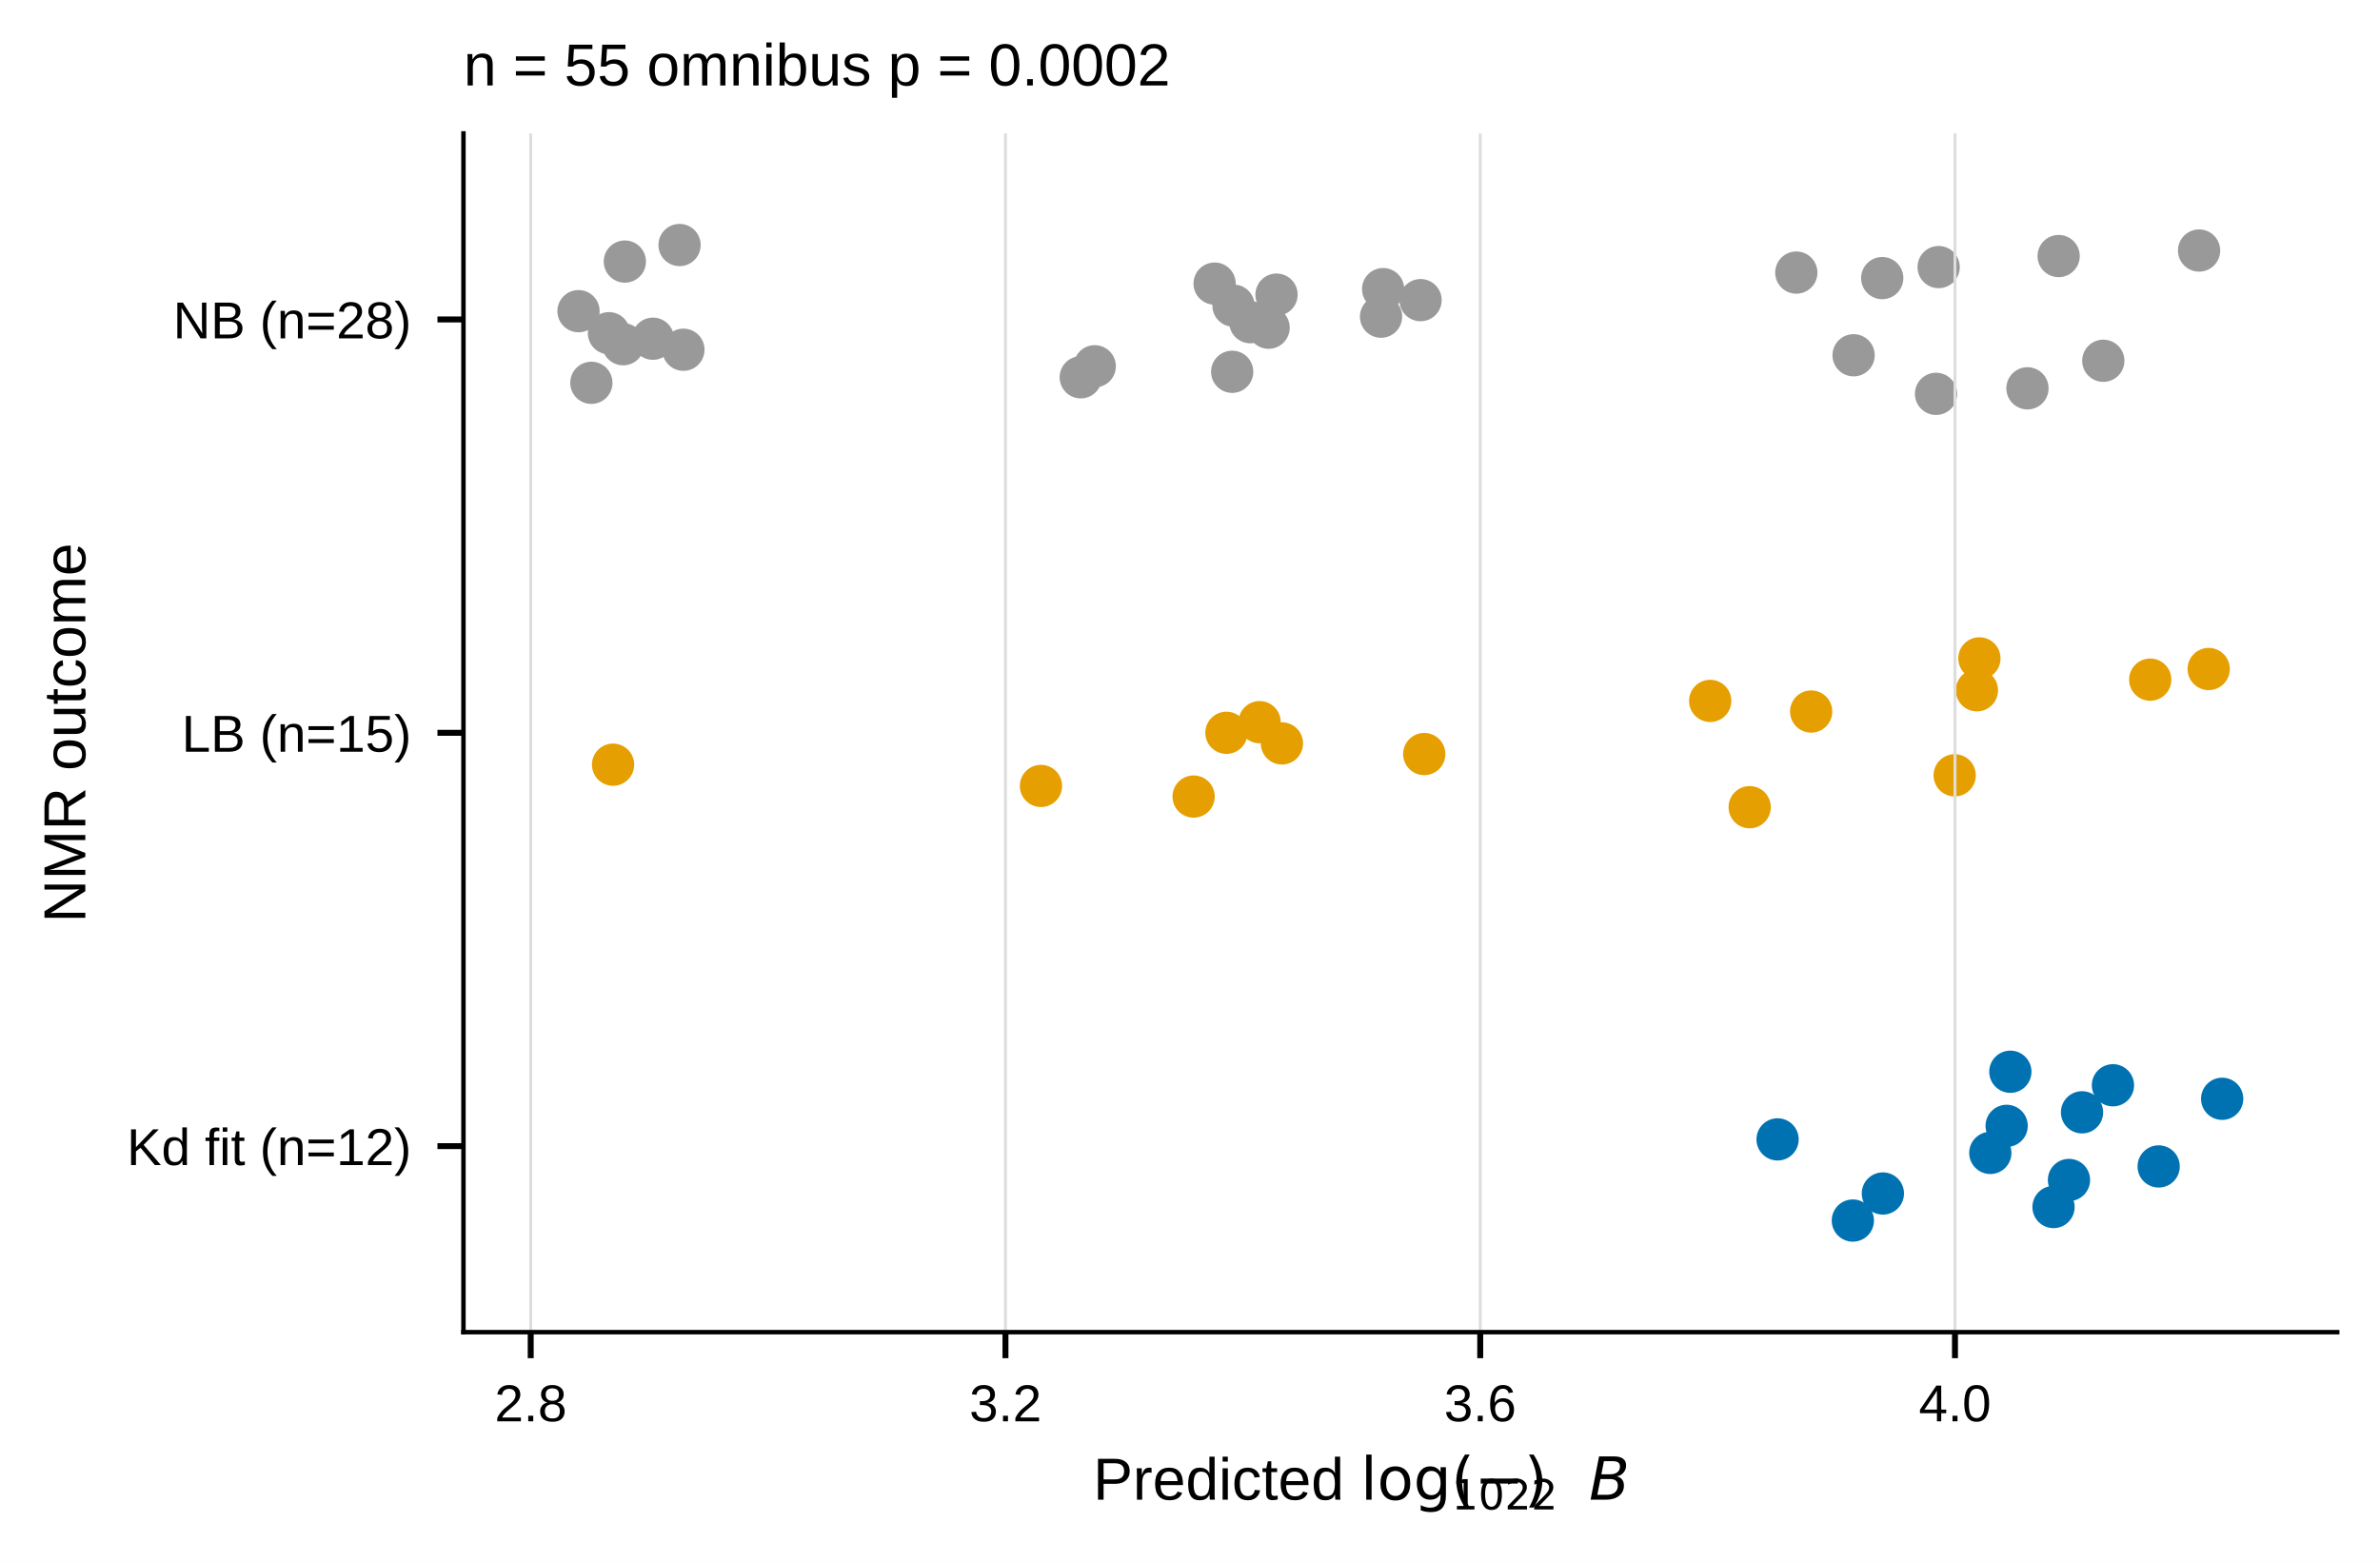
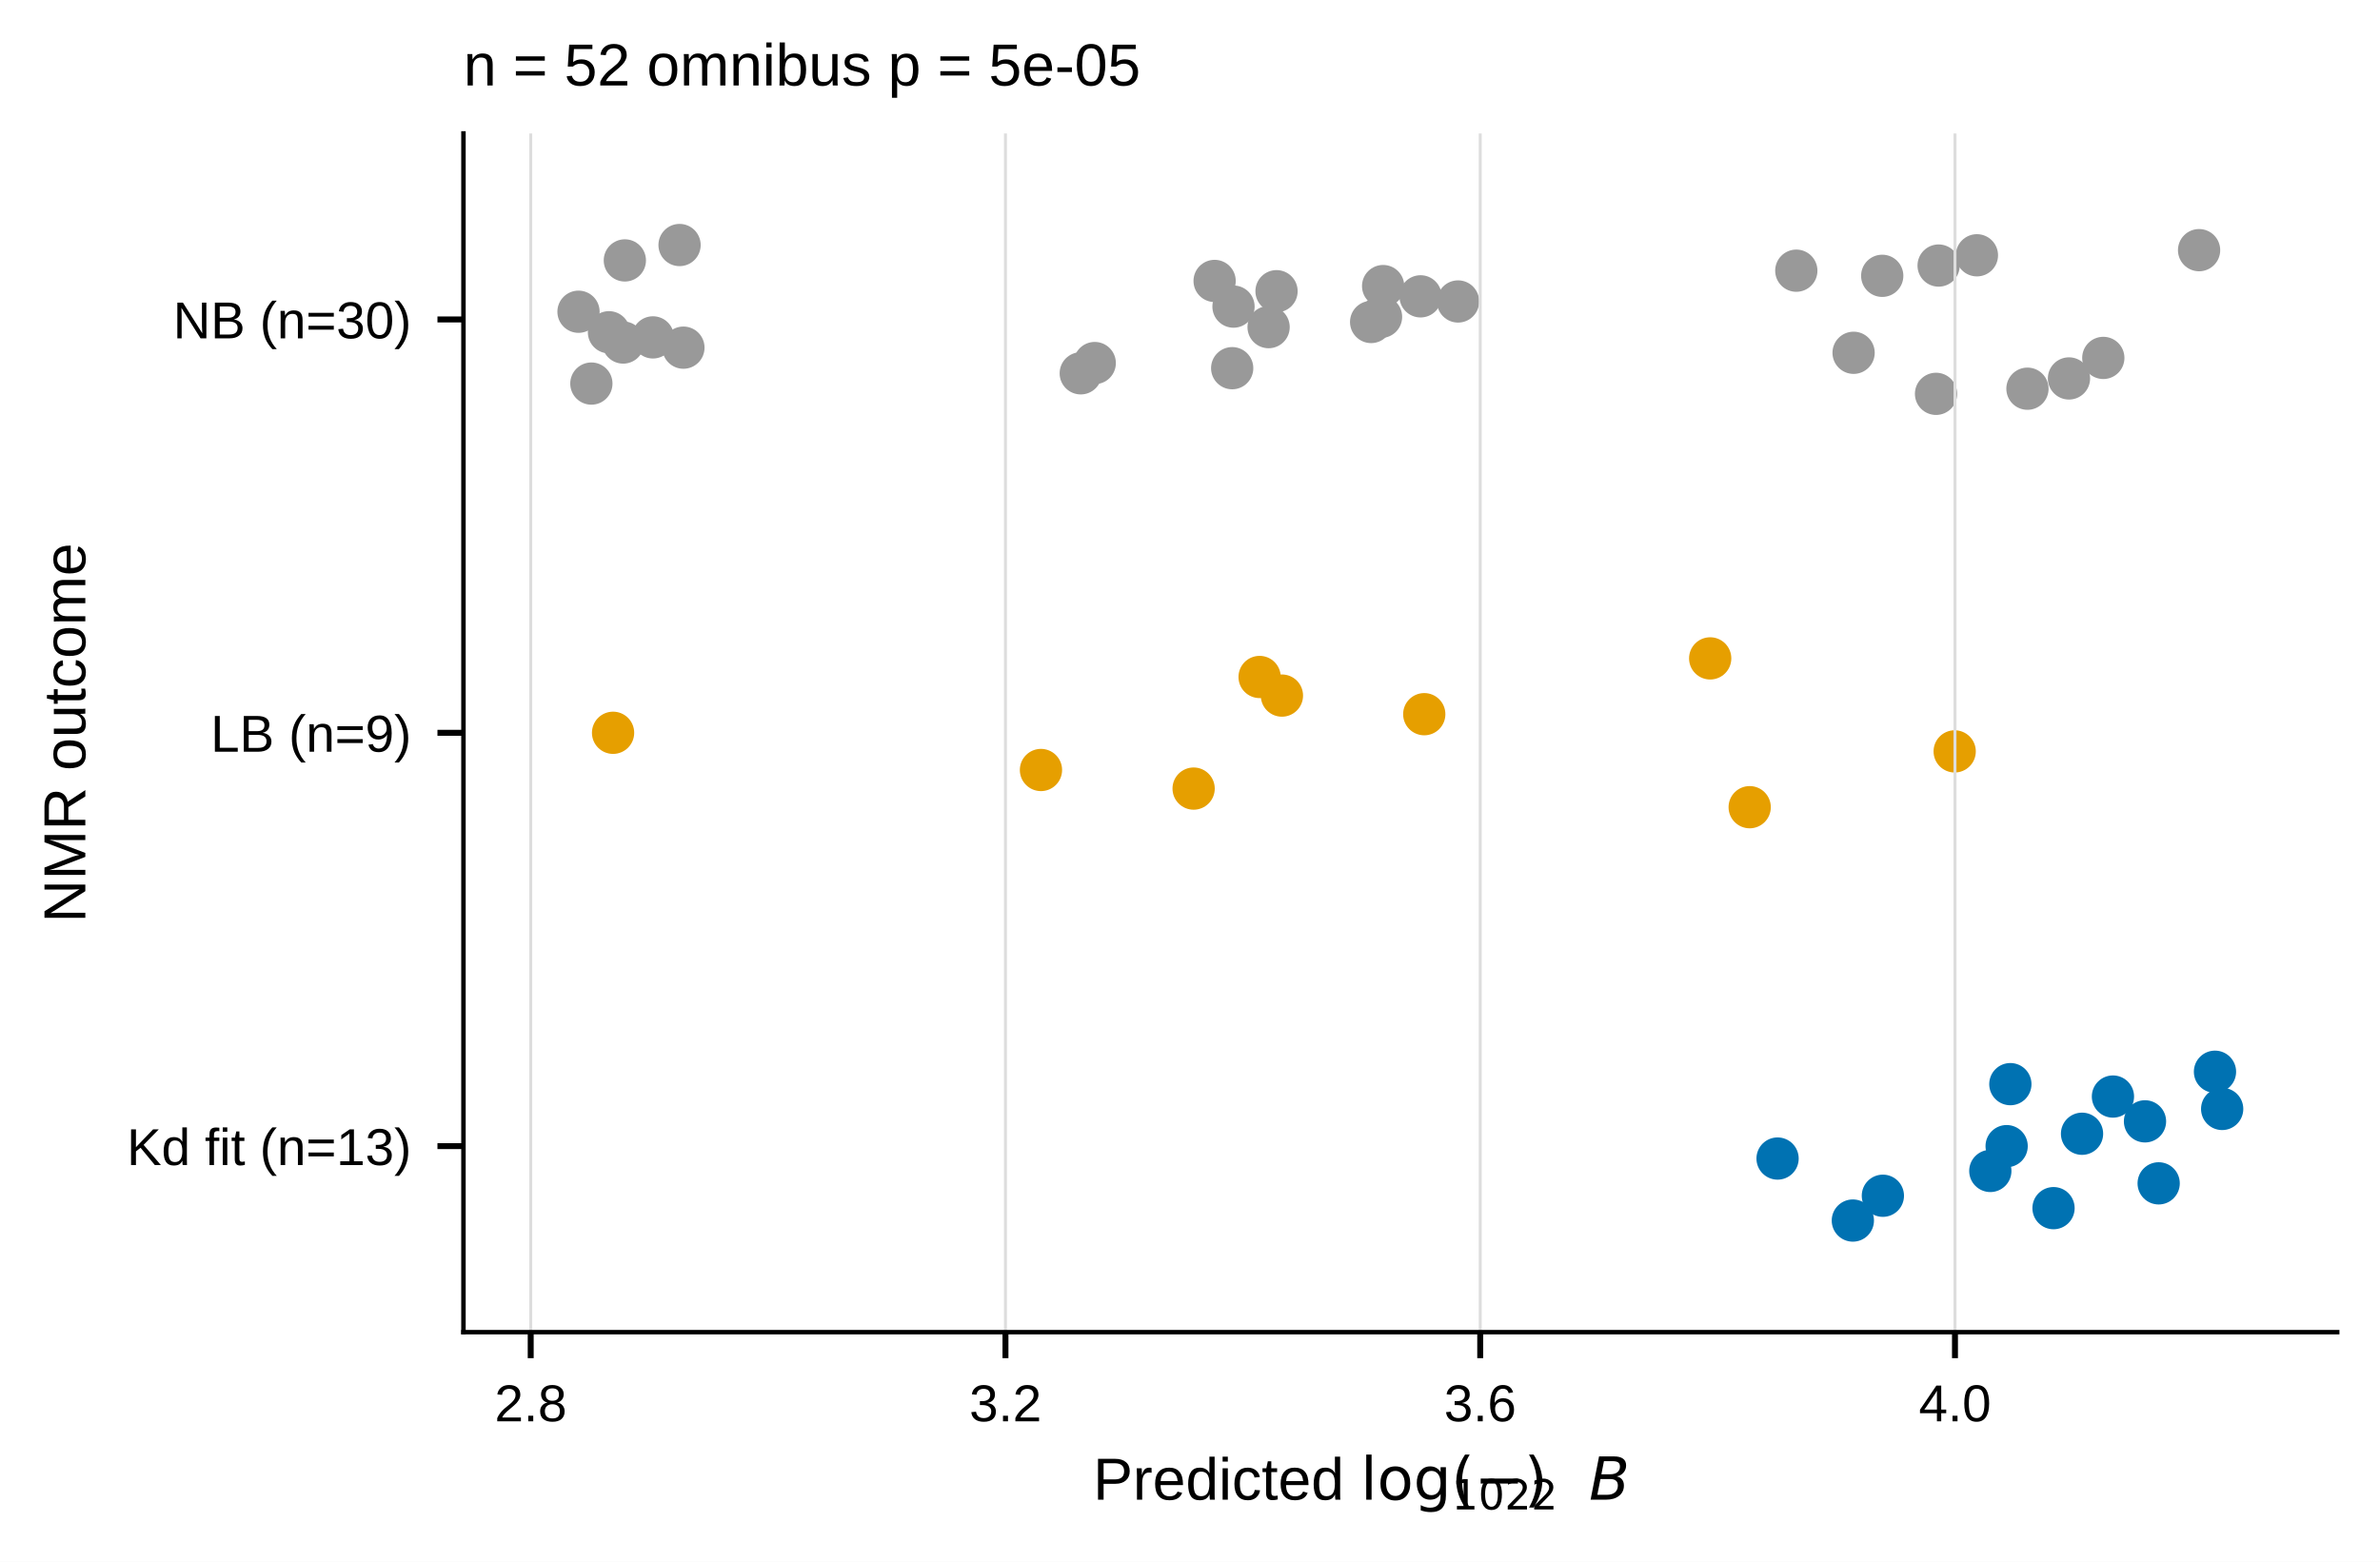
<svg xmlns="http://www.w3.org/2000/svg" xmlns:xlink="http://www.w3.org/1999/xlink" width="320.448pt" height="210.313pt" viewBox="0 0 320.448 210.313" version="1.1">
  <defs>
    <style type="text/css">*{stroke-linejoin: round; stroke-linecap: butt}</style>
  </defs>
  <g id="figure_1">
    <g id="patch_1">
      <path d="M 0 210.313  L 320.448 210.313  L 320.448 0  L 0 0  z " style="fill: #ffffff" />
    </g>
    <g id="axes_1">
      <g id="patch_2">
        <path d="M 62.4 179.391  L 314.688 179.391  L 314.688 17.967  L 62.4 17.967  z " style="fill: #ffffff" />
      </g>
      <g id="PathCollection_1">
        <defs>
-           <path id="mf55a37436b" d="M 0 2.345  C 0.622 2.345 1.219 2.098 1.658 1.658  C 2.098 1.219 2.345 0.622 2.345 0  C 2.345 -0.622 2.098 -1.219 1.658 -1.658  C 1.219 -2.098 0.622 -2.345 0 -2.345  C -0.622 -2.345 -1.219 -2.098 -1.658 -1.658  C -2.098 -1.219 -2.345 -0.622 -2.345 0  C -2.345 0.622 -2.098 1.219 -1.658 1.658  C -1.219 2.098 -0.622 2.345 0 2.345  z " style="stroke: #0072b2" />
+           <path id="m85cba9390e" d="M 0 2.345  C 0.622 2.345 1.219 2.098 1.658 1.658  C 2.098 1.219 2.345 0.622 2.345 0  C 2.345 -0.622 2.098 -1.219 1.658 -1.658  C 1.219 -2.098 0.622 -2.345 0 -2.345  C -0.622 -2.345 -1.219 -2.098 -1.658 -1.658  C -2.098 -1.219 -2.345 -0.622 -2.345 0  C -2.345 0.622 -2.098 1.219 -1.658 1.658  C -1.219 2.098 -0.622 2.345 0 2.345  z " style="stroke: #0072b2" />
        </defs>
-         <g clip-path="url(#p8f82950e1b)">
-           <use xlink:href="#mf55a37436b" x="249.471" y="164.362" style="fill: #0072b2; stroke: #0072b2" />
-           <use xlink:href="#mf55a37436b" x="276.491" y="162.54" style="fill: #0072b2; stroke: #0072b2" />
-           <use xlink:href="#mf55a37436b" x="253.514" y="160.718" style="fill: #0072b2; stroke: #0072b2" />
-           <use xlink:href="#mf55a37436b" x="278.572" y="158.897" style="fill: #0072b2; stroke: #0072b2" />
-           <use xlink:href="#mf55a37436b" x="290.647" y="157.075" style="fill: #0072b2; stroke: #0072b2" />
-           <use xlink:href="#mf55a37436b" x="267.981" y="155.253" style="fill: #0072b2; stroke: #0072b2" />
-           <use xlink:href="#mf55a37436b" x="239.336" y="153.432" style="fill: #0072b2; stroke: #0072b2" />
-           <use xlink:href="#mf55a37436b" x="270.178" y="151.61" style="fill: #0072b2; stroke: #0072b2" />
-           <use xlink:href="#mf55a37436b" x="280.329" y="149.788" style="fill: #0072b2; stroke: #0072b2" />
-           <use xlink:href="#mf55a37436b" x="299.197" y="147.966" style="fill: #0072b2; stroke: #0072b2" />
-           <use xlink:href="#mf55a37436b" x="284.491" y="146.145" style="fill: #0072b2; stroke: #0072b2" />
-           <use xlink:href="#mf55a37436b" x="270.678" y="144.323" style="fill: #0072b2; stroke: #0072b2" />
+         <g clip-path="url(#p40c8763feb)">
+           <use xlink:href="#m85cba9390e" x="249.471" y="164.362" style="fill: #0072b2; stroke: #0072b2" />
+           <use xlink:href="#m85cba9390e" x="276.491" y="162.692" style="fill: #0072b2; stroke: #0072b2" />
+           <use xlink:href="#m85cba9390e" x="253.514" y="161.022" style="fill: #0072b2; stroke: #0072b2" />
+           <use xlink:href="#m85cba9390e" x="290.647" y="159.352" style="fill: #0072b2; stroke: #0072b2" />
+           <use xlink:href="#m85cba9390e" x="267.981" y="157.682" style="fill: #0072b2; stroke: #0072b2" />
+           <use xlink:href="#m85cba9390e" x="239.336" y="156.012" style="fill: #0072b2; stroke: #0072b2" />
+           <use xlink:href="#m85cba9390e" x="270.178" y="154.342" style="fill: #0072b2; stroke: #0072b2" />
+           <use xlink:href="#m85cba9390e" x="280.329" y="152.673" style="fill: #0072b2; stroke: #0072b2" />
+           <use xlink:href="#m85cba9390e" x="288.807" y="151.003" style="fill: #0072b2; stroke: #0072b2" />
+           <use xlink:href="#m85cba9390e" x="299.197" y="149.333" style="fill: #0072b2; stroke: #0072b2" />
+           <use xlink:href="#m85cba9390e" x="284.491" y="147.663" style="fill: #0072b2; stroke: #0072b2" />
+           <use xlink:href="#m85cba9390e" x="270.678" y="145.993" style="fill: #0072b2; stroke: #0072b2" />
+           <use xlink:href="#m85cba9390e" x="298.23" y="144.323" style="fill: #0072b2; stroke: #0072b2" />
        </g>
      </g>
      <g id="PathCollection_2">
        <defs>
-           <path id="md4789eceff" d="M 0 2.345  C 0.622 2.345 1.219 2.098 1.658 1.658  C 2.098 1.219 2.345 0.622 2.345 0  C 2.345 -0.622 2.098 -1.219 1.658 -1.658  C 1.219 -2.098 0.622 -2.345 0 -2.345  C -0.622 -2.345 -1.219 -2.098 -1.658 -1.658  C -2.098 -1.219 -2.345 -0.622 -2.345 0  C -2.345 0.622 -2.098 1.219 -1.658 1.658  C -1.219 2.098 -0.622 2.345 0 2.345  z " style="stroke: #e69f00" />
+           <path id="m37591ce416" d="M 0 2.345  C 0.622 2.345 1.219 2.098 1.658 1.658  C 2.098 1.219 2.345 0.622 2.345 0  C 2.345 -0.622 2.098 -1.219 1.658 -1.658  C 1.219 -2.098 0.622 -2.345 0 -2.345  C -0.622 -2.345 -1.219 -2.098 -1.658 -1.658  C -2.098 -1.219 -2.345 -0.622 -2.345 0  C -2.345 0.622 -2.098 1.219 -1.658 1.658  C -1.219 2.098 -0.622 2.345 0 2.345  z " style="stroke: #e69f00" />
        </defs>
-         <g clip-path="url(#p8f82950e1b)">
-           <use xlink:href="#md4789eceff" x="235.581" y="108.698" style="fill: #e69f00; stroke: #e69f00" />
-           <use xlink:href="#md4789eceff" x="160.712" y="107.267" style="fill: #e69f00; stroke: #e69f00" />
-           <use xlink:href="#md4789eceff" x="140.158" y="105.836" style="fill: #e69f00; stroke: #e69f00" />
-           <use xlink:href="#md4789eceff" x="263.182" y="104.404" style="fill: #e69f00; stroke: #e69f00" />
-           <use xlink:href="#md4789eceff" x="82.545" y="102.973" style="fill: #e69f00; stroke: #e69f00" />
-           <use xlink:href="#md4789eceff" x="191.765" y="101.542" style="fill: #e69f00; stroke: #e69f00" />
-           <use xlink:href="#md4789eceff" x="172.601" y="100.11" style="fill: #e69f00; stroke: #e69f00" />
-           <use xlink:href="#md4789eceff" x="165.128" y="98.679" style="fill: #e69f00; stroke: #e69f00" />
-           <use xlink:href="#md4789eceff" x="169.597" y="97.248" style="fill: #e69f00; stroke: #e69f00" />
-           <use xlink:href="#md4789eceff" x="243.86" y="95.816" style="fill: #e69f00; stroke: #e69f00" />
-           <use xlink:href="#md4789eceff" x="230.263" y="94.385" style="fill: #e69f00; stroke: #e69f00" />
-           <use xlink:href="#md4789eceff" x="266.176" y="92.954" style="fill: #e69f00; stroke: #e69f00" />
-           <use xlink:href="#md4789eceff" x="289.511" y="91.522" style="fill: #e69f00; stroke: #e69f00" />
-           <use xlink:href="#md4789eceff" x="297.383" y="90.091" style="fill: #e69f00; stroke: #e69f00" />
-           <use xlink:href="#md4789eceff" x="266.511" y="88.66" style="fill: #e69f00; stroke: #e69f00" />
+         <g clip-path="url(#p40c8763feb)">
+           <use xlink:href="#m37591ce416" x="235.581" y="108.698" style="fill: #e69f00; stroke: #e69f00" />
+           <use xlink:href="#m37591ce416" x="160.712" y="106.194" style="fill: #e69f00; stroke: #e69f00" />
+           <use xlink:href="#m37591ce416" x="140.158" y="103.689" style="fill: #e69f00; stroke: #e69f00" />
+           <use xlink:href="#m37591ce416" x="263.182" y="101.184" style="fill: #e69f00; stroke: #e69f00" />
+           <use xlink:href="#m37591ce416" x="82.545" y="98.679" style="fill: #e69f00; stroke: #e69f00" />
+           <use xlink:href="#m37591ce416" x="191.765" y="96.174" style="fill: #e69f00; stroke: #e69f00" />
+           <use xlink:href="#m37591ce416" x="172.601" y="93.669" style="fill: #e69f00; stroke: #e69f00" />
+           <use xlink:href="#m37591ce416" x="169.597" y="91.164" style="fill: #e69f00; stroke: #e69f00" />
+           <use xlink:href="#m37591ce416" x="230.263" y="88.66" style="fill: #e69f00; stroke: #e69f00" />
        </g>
      </g>
      <g id="PathCollection_3">
        <defs>
-           <path id="m6d2219106a" d="M 0 2.345  C 0.622 2.345 1.219 2.098 1.658 1.658  C 2.098 1.219 2.345 0.622 2.345 0  C 2.345 -0.622 2.098 -1.219 1.658 -1.658  C 1.219 -2.098 0.622 -2.345 0 -2.345  C -0.622 -2.345 -1.219 -2.098 -1.658 -1.658  C -2.098 -1.219 -2.345 -0.622 -2.345 0  C -2.345 0.622 -2.098 1.219 -1.658 1.658  C -1.219 2.098 -0.622 2.345 0 2.345  z " style="stroke: #999999" />
+           <path id="m1976b1921a" d="M 0 2.345  C 0.622 2.345 1.219 2.098 1.658 1.658  C 2.098 1.219 2.345 0.622 2.345 0  C 2.345 -0.622 2.098 -1.219 1.658 -1.658  C 1.219 -2.098 0.622 -2.345 0 -2.345  C -0.622 -2.345 -1.219 -2.098 -1.658 -1.658  C -2.098 -1.219 -2.345 -0.622 -2.345 0  C -2.345 0.622 -2.098 1.219 -1.658 1.658  C -1.219 2.098 -0.622 2.345 0 2.345  z " style="stroke: #999999" />
        </defs>
-         <g clip-path="url(#p8f82950e1b)">
-           <use xlink:href="#m6d2219106a" x="260.672" y="53.035" style="fill: #999999; stroke: #999999" />
-           <use xlink:href="#m6d2219106a" x="272.981" y="52.293" style="fill: #999999; stroke: #999999" />
-           <use xlink:href="#m6d2219106a" x="79.623" y="51.551" style="fill: #999999; stroke: #999999" />
-           <use xlink:href="#m6d2219106a" x="145.515" y="50.808" style="fill: #999999; stroke: #999999" />
-           <use xlink:href="#m6d2219106a" x="165.904" y="50.066" style="fill: #999999; stroke: #999999" />
-           <use xlink:href="#m6d2219106a" x="147.399" y="49.324" style="fill: #999999; stroke: #999999" />
-           <use xlink:href="#m6d2219106a" x="283.194" y="48.582" style="fill: #999999; stroke: #999999" />
-           <use xlink:href="#m6d2219106a" x="249.572" y="47.84" style="fill: #999999; stroke: #999999" />
-           <use xlink:href="#m6d2219106a" x="92.017" y="47.097" style="fill: #999999; stroke: #999999" />
-           <use xlink:href="#m6d2219106a" x="83.906" y="46.355" style="fill: #999999; stroke: #999999" />
-           <use xlink:href="#m6d2219106a" x="87.913" y="45.613" style="fill: #999999; stroke: #999999" />
-           <use xlink:href="#m6d2219106a" x="81.993" y="44.871" style="fill: #999999; stroke: #999999" />
-           <use xlink:href="#m6d2219106a" x="170.807" y="44.129" style="fill: #999999; stroke: #999999" />
-           <use xlink:href="#m6d2219106a" x="168.344" y="43.387" style="fill: #999999; stroke: #999999" />
-           <use xlink:href="#m6d2219106a" x="185.945" y="42.644" style="fill: #999999; stroke: #999999" />
-           <use xlink:href="#m6d2219106a" x="77.892" y="41.902" style="fill: #999999; stroke: #999999" />
-           <use xlink:href="#m6d2219106a" x="166.082" y="41.16" style="fill: #999999; stroke: #999999" />
-           <use xlink:href="#m6d2219106a" x="191.266" y="40.418" style="fill: #999999; stroke: #999999" />
-           <use xlink:href="#m6d2219106a" x="171.875" y="39.676" style="fill: #999999; stroke: #999999" />
-           <use xlink:href="#m6d2219106a" x="186.227" y="38.934" style="fill: #999999; stroke: #999999" />
-           <use xlink:href="#m6d2219106a" x="163.539" y="38.191" style="fill: #999999; stroke: #999999" />
-           <use xlink:href="#m6d2219106a" x="253.427" y="37.449" style="fill: #999999; stroke: #999999" />
-           <use xlink:href="#m6d2219106a" x="241.859" y="36.707" style="fill: #999999; stroke: #999999" />
-           <use xlink:href="#m6d2219106a" x="261.02" y="35.965" style="fill: #999999; stroke: #999999" />
-           <use xlink:href="#m6d2219106a" x="84.131" y="35.223" style="fill: #999999; stroke: #999999" />
-           <use xlink:href="#m6d2219106a" x="277.179" y="34.48" style="fill: #999999; stroke: #999999" />
-           <use xlink:href="#m6d2219106a" x="296.089" y="33.738" style="fill: #999999; stroke: #999999" />
-           <use xlink:href="#m6d2219106a" x="91.497" y="32.996" style="fill: #999999; stroke: #999999" />
+         <g clip-path="url(#p40c8763feb)">
+           <use xlink:href="#m1976b1921a" x="260.672" y="53.035" style="fill: #999999; stroke: #999999" />
+           <use xlink:href="#m1976b1921a" x="272.981" y="52.344" style="fill: #999999; stroke: #999999" />
+           <use xlink:href="#m1976b1921a" x="79.623" y="51.653" style="fill: #999999; stroke: #999999" />
+           <use xlink:href="#m1976b1921a" x="278.572" y="50.962" style="fill: #999999; stroke: #999999" />
+           <use xlink:href="#m1976b1921a" x="145.515" y="50.271" style="fill: #999999; stroke: #999999" />
+           <use xlink:href="#m1976b1921a" x="165.904" y="49.58" style="fill: #999999; stroke: #999999" />
+           <use xlink:href="#m1976b1921a" x="147.399" y="48.889" style="fill: #999999; stroke: #999999" />
+           <use xlink:href="#m1976b1921a" x="283.194" y="48.198" style="fill: #999999; stroke: #999999" />
+           <use xlink:href="#m1976b1921a" x="249.572" y="47.507" style="fill: #999999; stroke: #999999" />
+           <use xlink:href="#m1976b1921a" x="92.017" y="46.816" style="fill: #999999; stroke: #999999" />
+           <use xlink:href="#m1976b1921a" x="83.906" y="46.125" style="fill: #999999; stroke: #999999" />
+           <use xlink:href="#m1976b1921a" x="87.913" y="45.434" style="fill: #999999; stroke: #999999" />
+           <use xlink:href="#m1976b1921a" x="81.993" y="44.743" style="fill: #999999; stroke: #999999" />
+           <use xlink:href="#m1976b1921a" x="170.807" y="44.052" style="fill: #999999; stroke: #999999" />
+           <use xlink:href="#m1976b1921a" x="184.612" y="43.361" style="fill: #999999; stroke: #999999" />
+           <use xlink:href="#m1976b1921a" x="185.945" y="42.67" style="fill: #999999; stroke: #999999" />
+           <use xlink:href="#m1976b1921a" x="77.892" y="41.979" style="fill: #999999; stroke: #999999" />
+           <use xlink:href="#m1976b1921a" x="166.082" y="41.288" style="fill: #999999; stroke: #999999" />
+           <use xlink:href="#m1976b1921a" x="196.316" y="40.597" style="fill: #999999; stroke: #999999" />
+           <use xlink:href="#m1976b1921a" x="191.266" y="39.906" style="fill: #999999; stroke: #999999" />
+           <use xlink:href="#m1976b1921a" x="171.875" y="39.215" style="fill: #999999; stroke: #999999" />
+           <use xlink:href="#m1976b1921a" x="186.227" y="38.524" style="fill: #999999; stroke: #999999" />
+           <use xlink:href="#m1976b1921a" x="163.539" y="37.833" style="fill: #999999; stroke: #999999" />
+           <use xlink:href="#m1976b1921a" x="253.427" y="37.142" style="fill: #999999; stroke: #999999" />
+           <use xlink:href="#m1976b1921a" x="241.859" y="36.451" style="fill: #999999; stroke: #999999" />
+           <use xlink:href="#m1976b1921a" x="261.02" y="35.76" style="fill: #999999; stroke: #999999" />
+           <use xlink:href="#m1976b1921a" x="84.131" y="35.069" style="fill: #999999; stroke: #999999" />
+           <use xlink:href="#m1976b1921a" x="266.176" y="34.378" style="fill: #999999; stroke: #999999" />
+           <use xlink:href="#m1976b1921a" x="296.089" y="33.687" style="fill: #999999; stroke: #999999" />
+           <use xlink:href="#m1976b1921a" x="91.497" y="32.996" style="fill: #999999; stroke: #999999" />
        </g>
      </g>
      <g id="matplotlib.axis_1">
        <g id="xtick_1">
          <g id="line2d_1">
-             <path d="M 71.456 179.391  L 71.456 17.967  " clip-path="url(#p8f82950e1b)" style="fill: none; stroke: #dddddd; stroke-width: 0.4; stroke-linecap: square" />
+             <path d="M 71.456 179.391  L 71.456 17.967  " clip-path="url(#p40c8763feb)" style="fill: none; stroke: #dddddd; stroke-width: 0.4; stroke-linecap: square" />
          </g>
          <g id="line2d_2">
            <defs>
-               <path id="ma8ddd2a2a3" d="M 0 0  L 0 3.5  " style="stroke: #000000; stroke-width: 0.8" />
+               <path id="mcbed0d441e" d="M 0 0  L 0 3.5  " style="stroke: #000000; stroke-width: 0.8" />
            </defs>
            <g>
-               <use xlink:href="#ma8ddd2a2a3" x="71.456" y="179.391" style="stroke: #000000; stroke-width: 0.8" />
+               <use xlink:href="#mcbed0d441e" x="71.456" y="179.391" style="stroke: #000000; stroke-width: 0.8" />
            </g>
          </g>
          <g id="text_1">
            <text style="font: 7px 'Arial', 'Helvetica', 'DejaVu Sans', sans-serif; text-anchor: middle" x="71.456" y="191.401" transform="rotate(-0 71.45612 191.4014)">2.8</text>
          </g>
        </g>
        <g id="xtick_2">
          <g id="line2d_3">
-             <path d="M 135.378 179.391  L 135.378 17.967  " clip-path="url(#p8f82950e1b)" style="fill: none; stroke: #dddddd; stroke-width: 0.4; stroke-linecap: square" />
+             <path d="M 135.378 179.391  L 135.378 17.967  " clip-path="url(#p40c8763feb)" style="fill: none; stroke: #dddddd; stroke-width: 0.4; stroke-linecap: square" />
          </g>
          <g id="line2d_4">
            <g>
-               <use xlink:href="#ma8ddd2a2a3" x="135.378" y="179.391" style="stroke: #000000; stroke-width: 0.8" />
+               <use xlink:href="#mcbed0d441e" x="135.378" y="179.391" style="stroke: #000000; stroke-width: 0.8" />
            </g>
          </g>
          <g id="text_2">
            <text style="font: 7px 'Arial', 'Helvetica', 'DejaVu Sans', sans-serif; text-anchor: middle" x="135.378" y="191.401" transform="rotate(-0 135.378 191.4014)">3.2</text>
          </g>
        </g>
        <g id="xtick_3">
          <g id="line2d_5">
-             <path d="M 199.3 179.391  L 199.3 17.967  " clip-path="url(#p8f82950e1b)" style="fill: none; stroke: #dddddd; stroke-width: 0.4; stroke-linecap: square" />
+             <path d="M 199.3 179.391  L 199.3 17.967  " clip-path="url(#p40c8763feb)" style="fill: none; stroke: #dddddd; stroke-width: 0.4; stroke-linecap: square" />
          </g>
          <g id="line2d_6">
            <g>
-               <use xlink:href="#ma8ddd2a2a3" x="199.3" y="179.391" style="stroke: #000000; stroke-width: 0.8" />
+               <use xlink:href="#mcbed0d441e" x="199.3" y="179.391" style="stroke: #000000; stroke-width: 0.8" />
            </g>
          </g>
          <g id="text_3">
            <text style="font: 7px 'Arial', 'Helvetica', 'DejaVu Sans', sans-serif; text-anchor: middle" x="199.3" y="191.401" transform="rotate(-0 199.2999 191.4014)">3.6</text>
          </g>
        </g>
        <g id="xtick_4">
          <g id="line2d_7">
-             <path d="M 263.222 179.391  L 263.222 17.967  " clip-path="url(#p8f82950e1b)" style="fill: none; stroke: #dddddd; stroke-width: 0.4; stroke-linecap: square" />
+             <path d="M 263.222 179.391  L 263.222 17.967  " clip-path="url(#p40c8763feb)" style="fill: none; stroke: #dddddd; stroke-width: 0.4; stroke-linecap: square" />
          </g>
          <g id="line2d_8">
            <g>
-               <use xlink:href="#ma8ddd2a2a3" x="263.222" y="179.391" style="stroke: #000000; stroke-width: 0.8" />
+               <use xlink:href="#mcbed0d441e" x="263.222" y="179.391" style="stroke: #000000; stroke-width: 0.8" />
            </g>
          </g>
          <g id="text_4">
            <text style="font: 7px 'Arial', 'Helvetica', 'DejaVu Sans', sans-serif; text-anchor: middle" x="263.222" y="191.401" transform="rotate(-0 263.2218 191.4014)">4.0</text>
          </g>
        </g>
        <g id="text_5">
          <g transform="translate(147.1842 202.8727)">
            <text>
              <tspan style="font: 8px 'Arial'" x="0 5.336 8 12.449 16.898 18.676 22.676 24.898 29.348 33.797" y="-0.922">Predicted </tspan>
              <tspan style="font: 8px 'DejaVu Sans'" x="36.02 38.242 43.137 56.935 60.056 79.592" y="-0.922">log(−)</tspan>
              <tspan style="font: 5.6px 'DejaVu Sans'" x="48.291 51.854 72.247 75.81" y="0.391">1022</tspan>
              <tspan style="font: oblique 8px 'DejaVu Sans'" x="66.759" y="-0.922">B</tspan>
            </text>
          </g>
        </g>
      </g>
      <g id="matplotlib.axis_2">
        <g id="ytick_1">
          <g id="line2d_9">
            <defs>
-               <path id="m6e34f646b0" d="M 0 0  L -3.5 0  " style="stroke: #000000; stroke-width: 0.8" />
+               <path id="m4265ec5f2c" d="M 0 0  L -3.5 0  " style="stroke: #000000; stroke-width: 0.8" />
            </defs>
            <g>
-               <use xlink:href="#m6e34f646b0" x="62.4" y="154.342" style="stroke: #000000; stroke-width: 0.8" />
+               <use xlink:href="#m4265ec5f2c" x="62.4" y="154.342" style="stroke: #000000; stroke-width: 0.8" />
            </g>
          </g>
          <g id="text_6">
-             <text style="font: 7px 'Arial', 'Helvetica', 'DejaVu Sans', sans-serif; text-anchor: end" x="55.4" y="156.89" transform="rotate(-0 55.40016 156.8903)">Kd fit (n=12)</text>
+             <text style="font: 7px 'Arial', 'Helvetica', 'DejaVu Sans', sans-serif; text-anchor: end" x="55.4" y="156.89" transform="rotate(-0 55.40016 156.8903)">Kd fit (n=13)</text>
          </g>
        </g>
        <g id="ytick_2">
          <g id="line2d_10">
            <g>
-               <use xlink:href="#m6e34f646b0" x="62.4" y="98.679" style="stroke: #000000; stroke-width: 0.8" />
+               <use xlink:href="#m4265ec5f2c" x="62.4" y="98.679" style="stroke: #000000; stroke-width: 0.8" />
            </g>
          </g>
          <g id="text_7">
-             <text style="font: 7px 'Arial', 'Helvetica', 'DejaVu Sans', sans-serif; text-anchor: end" x="55.4" y="101.227" transform="rotate(-0 55.40016 101.2269)">LB (n=15)</text>
+             <text style="font: 7px 'Arial', 'Helvetica', 'DejaVu Sans', sans-serif; text-anchor: end" x="55.4" y="101.227" transform="rotate(-0 55.40016 101.2269)">LB (n=9)</text>
          </g>
        </g>
        <g id="ytick_3">
          <g id="line2d_11">
            <g>
-               <use xlink:href="#m6e34f646b0" x="62.4" y="43.016" style="stroke: #000000; stroke-width: 0.8" />
+               <use xlink:href="#m4265ec5f2c" x="62.4" y="43.016" style="stroke: #000000; stroke-width: 0.8" />
            </g>
          </g>
          <g id="text_8">
-             <text style="font: 7px 'Arial', 'Helvetica', 'DejaVu Sans', sans-serif; text-anchor: end" x="55.4" y="45.563" transform="rotate(-0 55.40016 45.5634)">NB (n=28)</text>
+             <text style="font: 7px 'Arial', 'Helvetica', 'DejaVu Sans', sans-serif; text-anchor: end" x="55.4" y="45.563" transform="rotate(-0 55.40016 45.5634)">NB (n=30)</text>
          </g>
        </g>
        <g id="text_9">
          <text style="font: 8px 'Arial', 'Helvetica', 'DejaVu Sans', sans-serif; text-anchor: middle" x="11.486" y="98.679" transform="rotate(-90 11.48625 98.67896)">NMR outcome</text>
        </g>
      </g>
      <g id="patch_3">
        <path d="M 62.4 179.391  L 62.4 17.967  " style="fill: none; stroke: #000000; stroke-width: 0.6; stroke-linejoin: miter; stroke-linecap: square" />
      </g>
      <g id="patch_4">
        <path d="M 62.4 179.391  L 314.688 179.391  " style="fill: none; stroke: #000000; stroke-width: 0.6; stroke-linejoin: miter; stroke-linecap: square" />
      </g>
      <g id="text_10">
-         <text style="font: 8px 'Arial', 'Helvetica', 'DejaVu Sans', sans-serif; text-anchor: start" x="62.4" y="11.51" transform="rotate(-0 62.40016 11.51)">n = 55   omnibus p = 0.0002</text>
+         <text style="font: 8px 'Arial', 'Helvetica', 'DejaVu Sans', sans-serif; text-anchor: start" x="62.4" y="11.51" transform="rotate(-0 62.40016 11.51)">n = 52   omnibus p = 5e-05</text>
      </g>
    </g>
  </g>
  <defs>
-     <clipPath id="p8f82950e1b">
+     <clipPath id="p40c8763feb">
      <rect x="62.4" y="17.967" width="252.288" height="161.424" />
    </clipPath>
  </defs>
</svg>
